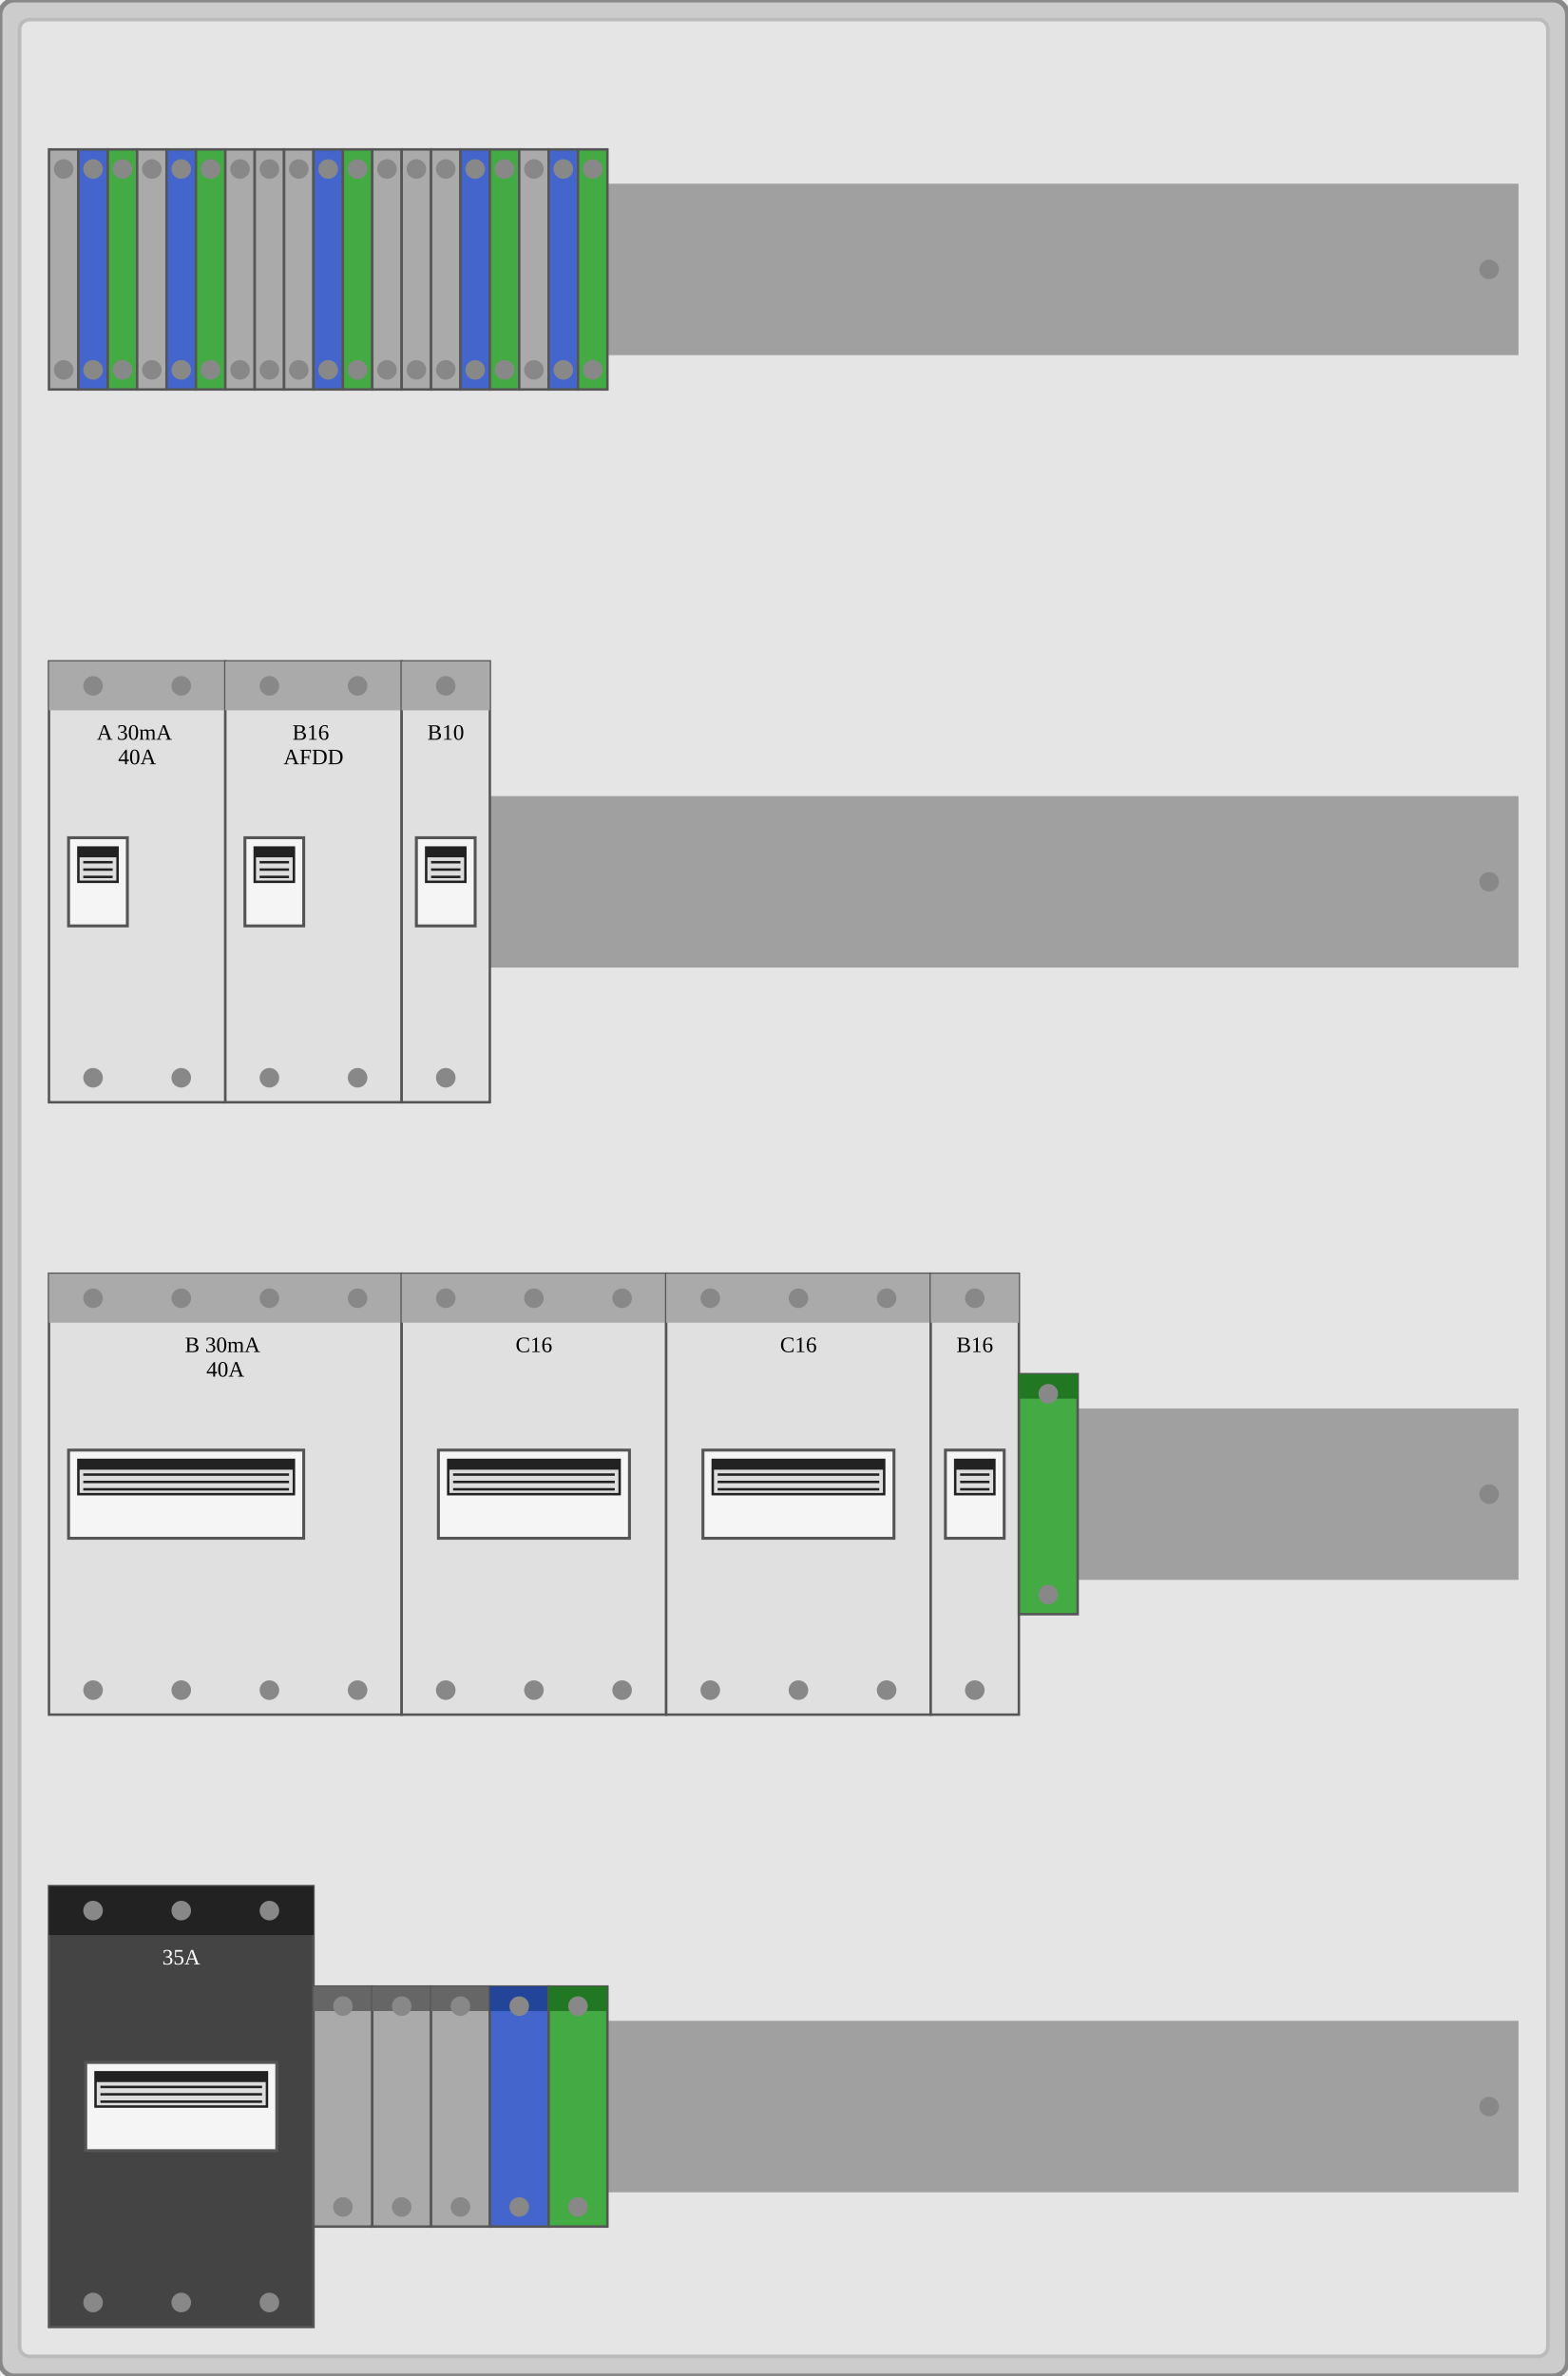
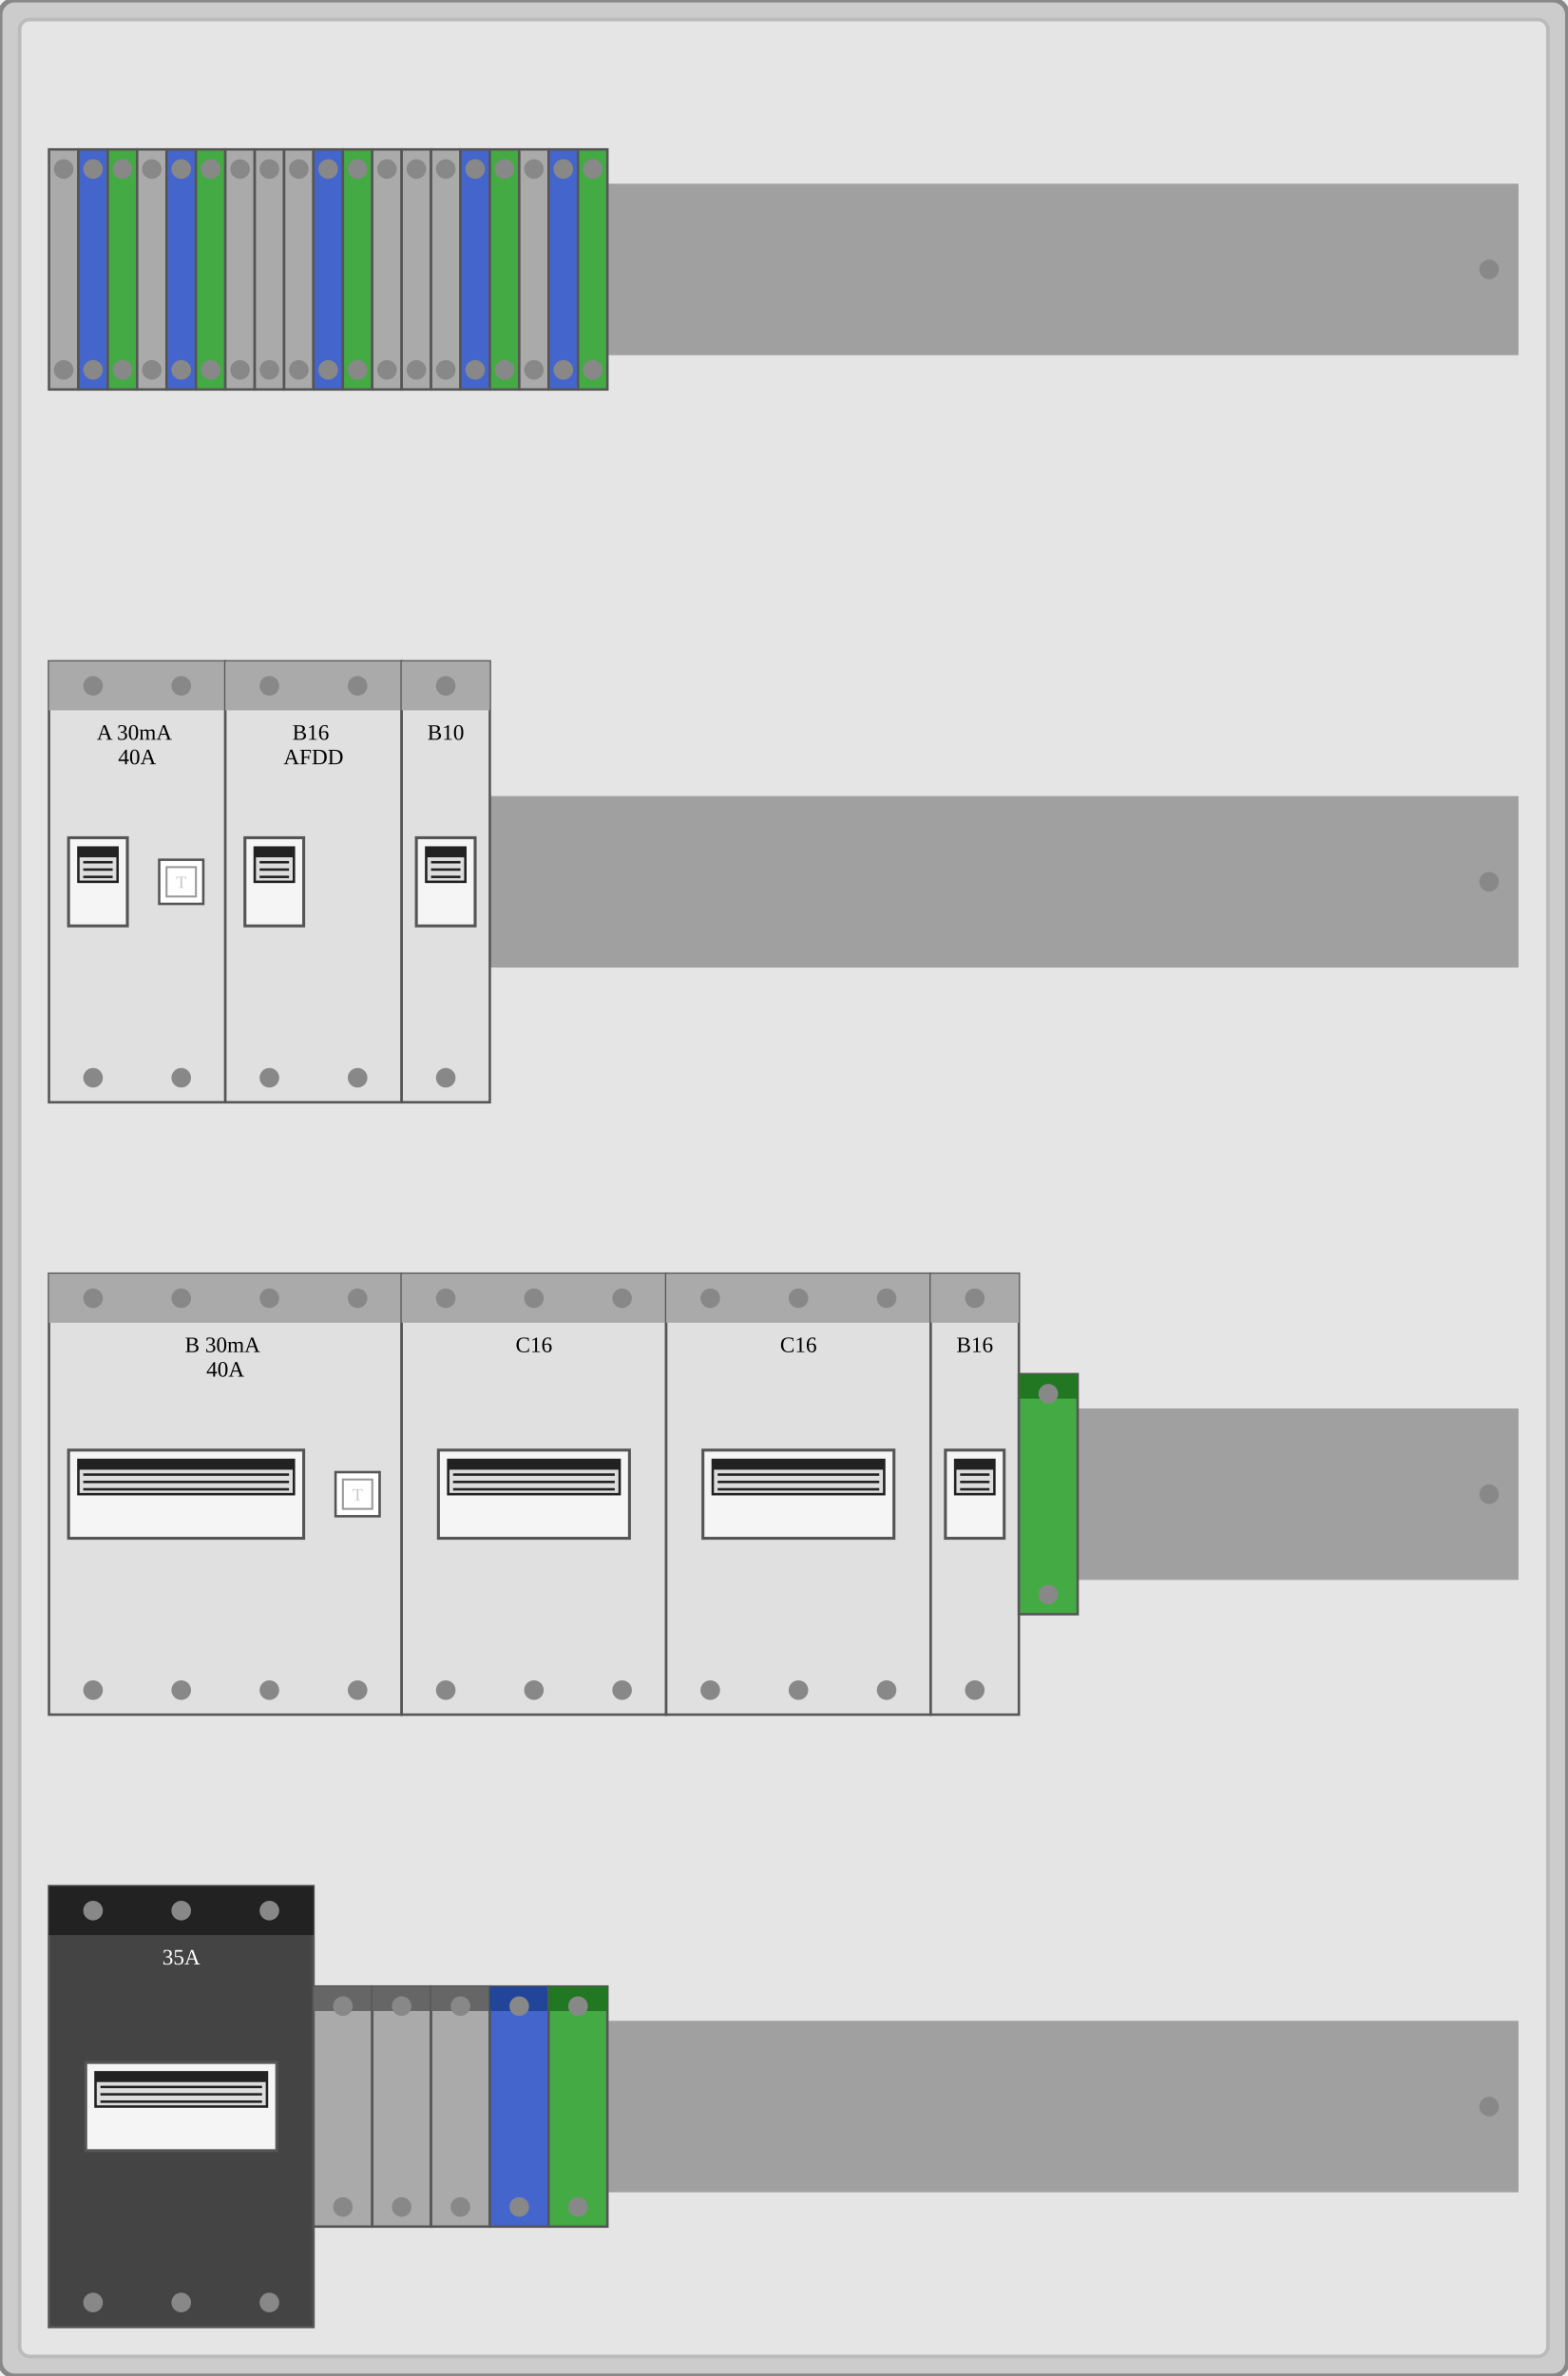
<svg xmlns="http://www.w3.org/2000/svg" width="640" height="970" viewBox="0 0 640 970">
  <rect x="0" y="0" width="640" height="970" rx="6" fill="#cccccc" stroke="#888888" stroke-width="2" />
  <rect x="8" y="8" width="624" height="954" rx="4" fill="#e5e5e5" stroke="#bbbbbb" stroke-width="1.5" />
  <g transform="translate(20, 20)">
    <rect x="0" y="55" width="600" height="70" fill="#a0a0a0" />
    <rect x="0" y="41" width="12" height="98" fill="#aaaaaa" stroke="#555555" stroke-width="1" />
    <circle cx="6" cy="49" r="4" fill="#888888" data-querschnitt="2.5" data-farbe="braun" data-netz="N36" data-bauteil="Reihenklemme_L_SK4" style="cursor: pointer;" />
    <circle cx="6" cy="131" r="4" fill="#888888" data-querschnitt="2.5" data-farbe="braun" data-netz="N53" data-bauteil="Reihenklemme_L_SK4" style="cursor: pointer;" />
    <rect x="12" y="41" width="12" height="98" fill="#4466cc" stroke="#555555" stroke-width="1" />
    <circle cx="18" cy="49" r="4" fill="#888888" data-querschnitt="2.5" data-farbe="blau" data-netz="N37" data-bauteil="Reihenklemme_N_SK4" style="cursor: pointer;" />
    <circle cx="18" cy="131" r="4" fill="#888888" data-querschnitt="2.5" data-farbe="blau" data-netz="N54" data-bauteil="Reihenklemme_N_SK4" style="cursor: pointer;" />
    <rect x="24" y="41" width="12" height="98" fill="#44aa44" stroke="#555555" stroke-width="1" />
    <circle cx="30" cy="49" r="4" fill="#888888" data-querschnitt="2.5" data-farbe="gn-ge" data-netz="N55" data-bauteil="Reihenklemme_PE_SK4" style="cursor: pointer;" />
    <circle cx="30" cy="131" r="4" fill="#888888" data-querschnitt="2.5" data-farbe="gn-ge" data-netz="N55" data-bauteil="Reihenklemme_PE_SK4" style="cursor: pointer;" />
    <rect x="36" y="41" width="12" height="98" fill="#aaaaaa" stroke="#555555" stroke-width="1" />
    <circle cx="42" cy="49" r="4" fill="#888888" data-querschnitt="1.5" data-farbe="braun" data-netz="N38" data-bauteil="Reihenklemme_L_SK5" style="cursor: pointer;" />
    <circle cx="42" cy="131" r="4" fill="#888888" data-querschnitt="1.5" data-farbe="braun" data-netz="N56" data-bauteil="Reihenklemme_L_SK5" style="cursor: pointer;" />
    <rect x="48" y="41" width="12" height="98" fill="#4466cc" stroke="#555555" stroke-width="1" />
    <circle cx="54" cy="49" r="4" fill="#888888" data-querschnitt="1.5" data-farbe="blau" data-netz="N32" data-bauteil="Reihenklemme_N_SK5" style="cursor: pointer;" />
    <circle cx="54" cy="131" r="4" fill="#888888" data-querschnitt="1.5" data-farbe="blau" data-netz="N57" data-bauteil="Reihenklemme_N_SK5" style="cursor: pointer;" />
    <rect x="60" y="41" width="12" height="98" fill="#44aa44" stroke="#555555" stroke-width="1" />
    <circle cx="66" cy="49" r="4" fill="#888888" data-querschnitt="1.5" data-farbe="gn-ge" data-netz="N58" data-bauteil="Reihenklemme_PE_SK5" style="cursor: pointer;" />
    <circle cx="66" cy="131" r="4" fill="#888888" data-querschnitt="1.5" data-farbe="gn-ge" data-netz="N58" data-bauteil="Reihenklemme_PE_SK5" style="cursor: pointer;" />
    <rect x="72" y="41" width="12" height="98" fill="#aaaaaa" stroke="#555555" stroke-width="1" />
    <circle cx="78" cy="49" r="4" fill="#888888" data-querschnitt="2.5" data-farbe="schwarz" data-netz="N23" data-bauteil="Reihenklemme_L1_SK1" style="cursor: pointer;" />
    <circle cx="78" cy="131" r="4" fill="#888888" data-querschnitt="2.5" data-farbe="schwarz" data-netz="N40" data-bauteil="Reihenklemme_L1_SK1" style="cursor: pointer;" />
    <rect x="84" y="41" width="12" height="98" fill="#aaaaaa" stroke="#555555" stroke-width="1" />
    <circle cx="90" cy="49" r="4" fill="#888888" data-querschnitt="2.5" data-farbe="braun" data-netz="N24" data-bauteil="Reihenklemme_L2_SK1" style="cursor: pointer;" />
    <circle cx="90" cy="131" r="4" fill="#888888" data-querschnitt="2.5" data-farbe="braun" data-netz="N41" data-bauteil="Reihenklemme_L2_SK1" style="cursor: pointer;" />
    <rect x="96" y="41" width="12" height="98" fill="#aaaaaa" stroke="#555555" stroke-width="1" />
    <circle cx="102" cy="49" r="4" fill="#888888" data-querschnitt="2.5" data-farbe="grau" data-netz="N25" data-bauteil="Reihenklemme_L3_SK1" style="cursor: pointer;" />
    <circle cx="102" cy="131" r="4" fill="#888888" data-querschnitt="2.5" data-farbe="grau" data-netz="N42" data-bauteil="Reihenklemme_L3_SK1" style="cursor: pointer;" />
    <rect x="108" y="41" width="12" height="98" fill="#4466cc" stroke="#555555" stroke-width="1" />
    <circle cx="114" cy="49" r="4" fill="#888888" data-querschnitt="2.5" data-farbe="blau" data-netz="N15" data-bauteil="Reihenklemme_N_SK1" style="cursor: pointer;" />
    <circle cx="114" cy="131" r="4" fill="#888888" data-querschnitt="2.5" data-farbe="blau" data-netz="N43" data-bauteil="Reihenklemme_N_SK1" style="cursor: pointer;" />
    <rect x="120" y="41" width="12" height="98" fill="#44aa44" stroke="#555555" stroke-width="1" />
    <circle cx="126" cy="49" r="4" fill="#888888" data-querschnitt="2.5" data-farbe="gn-ge" data-netz="N13" data-bauteil="Reihenklemme_PE_SK1" style="cursor: pointer;" />
    <circle cx="126" cy="131" r="4" fill="#888888" data-querschnitt="2.5" data-farbe="gn-ge" data-netz="N44" data-bauteil="Reihenklemme_PE_SK1" style="cursor: pointer;" />
    <rect x="132" y="41" width="12" height="98" fill="#aaaaaa" stroke="#555555" stroke-width="1" />
    <circle cx="138" cy="49" r="4" fill="#888888" data-querschnitt="2.5" data-farbe="schwarz" data-netz="N26" data-bauteil="Reihenklemme_L1_SK2" style="cursor: pointer;" />
    <circle cx="138" cy="131" r="4" fill="#888888" data-querschnitt="2.5" data-farbe="schwarz" data-netz="N45" data-bauteil="Reihenklemme_L1_SK2" style="cursor: pointer;" />
    <rect x="144" y="41" width="12" height="98" fill="#aaaaaa" stroke="#555555" stroke-width="1" />
    <circle cx="150" cy="49" r="4" fill="#888888" data-querschnitt="2.5" data-farbe="braun" data-netz="N27" data-bauteil="Reihenklemme_L2_SK2" style="cursor: pointer;" />
    <circle cx="150" cy="131" r="4" fill="#888888" data-querschnitt="2.5" data-farbe="braun" data-netz="N46" data-bauteil="Reihenklemme_L2_SK2" style="cursor: pointer;" />
    <rect x="156" y="41" width="12" height="98" fill="#aaaaaa" stroke="#555555" stroke-width="1" />
    <circle cx="162" cy="49" r="4" fill="#888888" data-querschnitt="2.5" data-farbe="grau" data-netz="N28" data-bauteil="Reihenklemme_L3_SK2" style="cursor: pointer;" />
    <circle cx="162" cy="131" r="4" fill="#888888" data-querschnitt="2.5" data-farbe="grau" data-netz="N47" data-bauteil="Reihenklemme_L3_SK2" style="cursor: pointer;" />
    <rect x="168" y="41" width="12" height="98" fill="#4466cc" stroke="#555555" stroke-width="1" />
    <circle cx="174" cy="49" r="4" fill="#888888" data-querschnitt="2.5" data-farbe="blau" data-netz="N15" data-bauteil="Reihenklemme_N_SK2" style="cursor: pointer;" />
    <circle cx="174" cy="131" r="4" fill="#888888" data-querschnitt="2.5" data-farbe="blau" data-netz="N48" data-bauteil="Reihenklemme_N_SK2" style="cursor: pointer;" />
    <rect x="180" y="41" width="12" height="98" fill="#44aa44" stroke="#555555" stroke-width="1" />
    <circle cx="186" cy="49" r="4" fill="#888888" data-querschnitt="2.5" data-farbe="gn-ge" data-netz="N49" data-bauteil="Reihenklemme_PE_SK2" style="cursor: pointer;" />
    <circle cx="186" cy="131" r="4" fill="#888888" data-querschnitt="2.5" data-farbe="gn-ge" data-netz="N49" data-bauteil="Reihenklemme_PE_SK2" style="cursor: pointer;" />
    <rect x="192" y="41" width="12" height="98" fill="#aaaaaa" stroke="#555555" stroke-width="1" />
    <circle cx="198" cy="49" r="4" fill="#888888" data-querschnitt="2.5" data-farbe="schwarz" data-netz="N29" data-bauteil="Reihenklemme_L_SK3" style="cursor: pointer;" />
    <circle cx="198" cy="131" r="4" fill="#888888" data-querschnitt="2.5" data-farbe="schwarz" data-netz="N50" data-bauteil="Reihenklemme_L_SK3" style="cursor: pointer;" />
    <rect x="204" y="41" width="12" height="98" fill="#4466cc" stroke="#555555" stroke-width="1" />
    <circle cx="210" cy="49" r="4" fill="#888888" data-querschnitt="2.5" data-farbe="blau" data-netz="N15" data-bauteil="Reihenklemme_N_SK3" style="cursor: pointer;" />
    <circle cx="210" cy="131" r="4" fill="#888888" data-querschnitt="2.5" data-farbe="blau" data-netz="N51" data-bauteil="Reihenklemme_N_SK3" style="cursor: pointer;" />
    <rect x="216" y="41" width="12" height="98" fill="#44aa44" stroke="#555555" stroke-width="1" />
    <circle cx="222" cy="49" r="4" fill="#888888" data-querschnitt="2.5" data-farbe="gn-ge" data-netz="N52" data-bauteil="Reihenklemme_PE_SK3" style="cursor: pointer;" />
    <circle cx="222" cy="131" r="4" fill="#888888" data-querschnitt="2.5" data-farbe="gn-ge" data-netz="N52" data-bauteil="Reihenklemme_PE_SK3" style="cursor: pointer;" />
    <circle cx="588" cy="90" r="4" fill="#888888" data-querschnitt="null" data-farbe="blank" data-netz="N39" data-bauteil="H4" style="cursor: pointer;" />
    <rect x="0" y="305" width="600" height="70" fill="#a0a0a0" />
    <rect x="0" y="250" width="72" height="180" fill="#e0e0e0" stroke="#555555" stroke-width="1" />
    <rect x="0" y="250" width="72" height="20" fill="#aaaaaa" />
    <text x="36" y="282" text-anchor="middle" font-size="9" fill="#000000">
      <tspan x="36" dy="0">A 30mA</tspan>
      <tspan x="36" dy="10">40A</tspan>
    </text>
-     <g style="cursor: pointer;">
+     <g data-schalter="RCD2" style="cursor: pointer;">
      <rect x="8" y="322" width="24" height="36" fill="#f5f5f5" stroke="#555555" stroke-width="1.2" />
      <g>
        <rect x="12" y="326" width="16" height="14" fill="#dddddd" stroke="#222222" stroke-width="1" />
        <rect x="12" y="326" width="16" height="4" fill="#222222" />
        <line x1="14" x2="26" y1="332" y2="332" stroke="#222222" stroke-width="1" />
        <line x1="14" x2="26" y1="335" y2="335" stroke="#222222" stroke-width="1" />
        <line x1="14" x2="26" y1="338" y2="338" stroke="#222222" stroke-width="1" />
      </g>
+     </g>
+     <g data-prueftaste="RCD2">
+       <rect x="45" y="331" width="18" height="18" fill="#ffffff" stroke="#555555" stroke-width="1" style="cursor: pointer;" />
+       <rect x="48" y="334" width="12" height="12" fill="#ffffff" stroke="#999999" stroke-width="0.8" style="cursor: pointer;" />
+       <text x="54" y="342.5" text-anchor="middle" font-size="7" fill="#c8c8c8" pointer-events="none">T</text>
    </g>
    <circle cx="18" cy="260" r="4" fill="#888888" data-querschnitt="10" data-farbe="braun" data-netz="N10" data-bauteil="RCD2" style="cursor: pointer;" />
    <circle cx="18" cy="420" r="4" fill="#888888" data-querschnitt="2.5" data-farbe="braun" data-netz="N34" data-netz-weitere="N35" data-bauteil="RCD2" style="cursor: pointer;" />
    <circle cx="54" cy="260" r="4" fill="#888888" data-querschnitt="10" data-farbe="blau" data-netz="N12" data-bauteil="RCD2" style="cursor: pointer;" />
    <circle cx="54" cy="420" r="4" fill="#888888" data-querschnitt="1.5" data-farbe="blau" data-netz="N32" data-netz-weitere="N33" data-bauteil="RCD2" style="cursor: pointer;" />
    <rect x="72" y="250" width="72" height="180" fill="#e0e0e0" stroke="#555555" stroke-width="1" />
    <rect x="72" y="250" width="72" height="20" fill="#aaaaaa" />
    <text x="108" y="282" text-anchor="middle" font-size="9" fill="#000000">
      <tspan x="108" dy="0">B16</tspan>
      <tspan x="108" dy="10">AFDD</tspan>
    </text>
-     <g style="cursor: pointer;">
+     <g data-schalter="LS4" style="cursor: pointer;">
      <rect x="80" y="322" width="24" height="36" fill="#f5f5f5" stroke="#555555" stroke-width="1.2" />
      <g>
        <rect x="84" y="326" width="16" height="14" fill="#dddddd" stroke="#222222" stroke-width="1" />
        <rect x="84" y="326" width="16" height="4" fill="#222222" />
        <line x1="86" x2="98" y1="332" y2="332" stroke="#222222" stroke-width="1" />
        <line x1="86" x2="98" y1="335" y2="335" stroke="#222222" stroke-width="1" />
        <line x1="86" x2="98" y1="338" y2="338" stroke="#222222" stroke-width="1" />
      </g>
    </g>
    <circle cx="90" cy="260" r="4" fill="#888888" data-querschnitt="2.5" data-farbe="braun" data-netz="N34" data-bauteil="LS4" style="cursor: pointer;" />
    <circle cx="90" cy="420" r="4" fill="#888888" data-querschnitt="2.5" data-farbe="braun" data-netz="N36" data-bauteil="LS4" style="cursor: pointer;" />
    <circle cx="126" cy="260" r="4" fill="#888888" data-querschnitt="2.5" data-farbe="blau" data-netz="N33" data-bauteil="LS4" style="cursor: pointer;" />
    <circle cx="126" cy="420" r="4" fill="#888888" data-querschnitt="2.5" data-farbe="blau" data-netz="N37" data-bauteil="LS4" style="cursor: pointer;" />
    <rect x="144" y="250" width="36" height="180" fill="#e0e0e0" stroke="#555555" stroke-width="1" />
    <rect x="144" y="250" width="36" height="20" fill="#aaaaaa" />
    <text x="162" y="282" text-anchor="middle" font-size="9" fill="#000000">
      <tspan x="162" dy="0">B10</tspan>
    </text>
-     <g style="cursor: pointer;">
+     <g data-schalter="LS5" style="cursor: pointer;">
      <rect x="150" y="322" width="24" height="36" fill="#f5f5f5" stroke="#555555" stroke-width="1.2" />
      <g>
        <rect x="154" y="326" width="16" height="14" fill="#dddddd" stroke="#222222" stroke-width="1" />
        <rect x="154" y="326" width="16" height="4" fill="#222222" />
        <line x1="156" x2="168" y1="332" y2="332" stroke="#222222" stroke-width="1" />
        <line x1="156" x2="168" y1="335" y2="335" stroke="#222222" stroke-width="1" />
        <line x1="156" x2="168" y1="338" y2="338" stroke="#222222" stroke-width="1" />
      </g>
    </g>
    <circle cx="162" cy="260" r="4" fill="#888888" data-querschnitt="1.5" data-farbe="braun" data-netz="N35" data-bauteil="LS5" style="cursor: pointer;" />
    <circle cx="162" cy="420" r="4" fill="#888888" data-querschnitt="1.5" data-farbe="braun" data-netz="N38" data-bauteil="LS5" style="cursor: pointer;" />
    <circle cx="588" cy="340" r="4" fill="#888888" data-querschnitt="null" data-farbe="blank" data-bauteil="H3" style="cursor: pointer;" />
    <rect x="0" y="555" width="600" height="70" fill="#a0a0a0" />
    <rect x="0" y="500" width="144" height="180" fill="#e0e0e0" stroke="#555555" stroke-width="1" />
    <rect x="0" y="500" width="144" height="20" fill="#aaaaaa" />
    <text x="72" y="532" text-anchor="middle" font-size="9" fill="#000000">
      <tspan x="72" dy="0">B 30mA</tspan>
      <tspan x="72" dy="10">40A</tspan>
    </text>
-     <g style="cursor: pointer;">
+     <g data-schalter="RCD1" style="cursor: pointer;">
      <rect x="8" y="572" width="96" height="36" fill="#f5f5f5" stroke="#555555" stroke-width="1.2" />
      <g>
        <rect x="12" y="576" width="88" height="14" fill="#dddddd" stroke="#222222" stroke-width="1" />
        <rect x="12" y="576" width="88" height="4" fill="#222222" />
        <line x1="14" x2="98" y1="582" y2="582" stroke="#222222" stroke-width="1" />
        <line x1="14" x2="98" y1="585" y2="585" stroke="#222222" stroke-width="1" />
        <line x1="14" x2="98" y1="588" y2="588" stroke="#222222" stroke-width="1" />
      </g>
+     </g>
+     <g data-prueftaste="RCD1">
+       <rect x="117" y="581" width="18" height="18" fill="#ffffff" stroke="#555555" stroke-width="1" style="cursor: pointer;" />
+       <rect x="120" y="584" width="12" height="12" fill="#ffffff" stroke="#999999" stroke-width="0.8" style="cursor: pointer;" />
+       <text x="126" y="592.5" text-anchor="middle" font-size="7" fill="#c8c8c8" pointer-events="none">T</text>
    </g>
    <circle cx="18" cy="510" r="4" fill="#888888" data-querschnitt="10" data-farbe="schwarz" data-netz="N9" data-bauteil="RCD1" style="cursor: pointer;" />
    <circle cx="18" cy="670" r="4" fill="#888888" data-querschnitt="2.5" data-farbe="schwarz" data-netz="N16" data-netz-weitere="N19,N22" data-bauteil="RCD1" style="cursor: pointer;" />
    <circle cx="54" cy="510" r="4" fill="#888888" data-querschnitt="10" data-farbe="braun" data-netz="N10" data-bauteil="RCD1" style="cursor: pointer;" />
    <circle cx="54" cy="670" r="4" fill="#888888" data-querschnitt="2.5" data-farbe="braun" data-netz="N17" data-netz-weitere="N20" data-bauteil="RCD1" style="cursor: pointer;" />
    <circle cx="90" cy="510" r="4" fill="#888888" data-querschnitt="10" data-farbe="grau" data-netz="N11" data-bauteil="RCD1" style="cursor: pointer;" />
    <circle cx="90" cy="670" r="4" fill="#888888" data-querschnitt="2.5" data-farbe="grau" data-netz="N18" data-netz-weitere="N21" data-bauteil="RCD1" style="cursor: pointer;" />
    <circle cx="126" cy="510" r="4" fill="#888888" data-querschnitt="10" data-farbe="blau" data-netz="N12" data-bauteil="RCD1" style="cursor: pointer;" />
    <circle cx="126" cy="670" r="4" fill="#888888" data-querschnitt="2.5" data-farbe="blau" data-netz="N15" data-bauteil="RCD1" style="cursor: pointer;" />
    <rect x="144" y="500" width="108" height="180" fill="#e0e0e0" stroke="#555555" stroke-width="1" />
    <rect x="144" y="500" width="108" height="20" fill="#aaaaaa" />
    <text x="198" y="532" text-anchor="middle" font-size="9" fill="#000000">
      <tspan x="198" dy="0">C16</tspan>
    </text>
-     <g style="cursor: pointer;">
+     <g data-schalter="LS1" style="cursor: pointer;">
      <rect x="159" y="572" width="78" height="36" fill="#f5f5f5" stroke="#555555" stroke-width="1.2" />
      <g>
        <rect x="163" y="576" width="70" height="14" fill="#dddddd" stroke="#222222" stroke-width="1" />
        <rect x="163" y="576" width="70" height="4" fill="#222222" />
        <line x1="165" x2="231" y1="582" y2="582" stroke="#222222" stroke-width="1" />
        <line x1="165" x2="231" y1="585" y2="585" stroke="#222222" stroke-width="1" />
        <line x1="165" x2="231" y1="588" y2="588" stroke="#222222" stroke-width="1" />
      </g>
    </g>
    <circle cx="162" cy="510" r="4" fill="#888888" data-querschnitt="2.5" data-farbe="schwarz" data-netz="N16" data-bauteil="LS1" style="cursor: pointer;" />
    <circle cx="162" cy="670" r="4" fill="#888888" data-querschnitt="2.5" data-farbe="schwarz" data-netz="N23" data-bauteil="LS1" style="cursor: pointer;" />
    <circle cx="198" cy="510" r="4" fill="#888888" data-querschnitt="2.5" data-farbe="braun" data-netz="N17" data-bauteil="LS1" style="cursor: pointer;" />
    <circle cx="198" cy="670" r="4" fill="#888888" data-querschnitt="2.5" data-farbe="braun" data-netz="N24" data-bauteil="LS1" style="cursor: pointer;" />
    <circle cx="234" cy="510" r="4" fill="#888888" data-querschnitt="2.5" data-farbe="grau" data-netz="N18" data-bauteil="LS1" style="cursor: pointer;" />
    <circle cx="234" cy="670" r="4" fill="#888888" data-querschnitt="2.5" data-farbe="grau" data-netz="N25" data-bauteil="LS1" style="cursor: pointer;" />
    <rect x="252" y="500" width="108" height="180" fill="#e0e0e0" stroke="#555555" stroke-width="1" />
    <rect x="252" y="500" width="108" height="20" fill="#aaaaaa" />
    <text x="306" y="532" text-anchor="middle" font-size="9" fill="#000000">
      <tspan x="306" dy="0">C16</tspan>
    </text>
-     <g style="cursor: pointer;">
+     <g data-schalter="LS2" style="cursor: pointer;">
      <rect x="267" y="572" width="78" height="36" fill="#f5f5f5" stroke="#555555" stroke-width="1.2" />
      <g>
        <rect x="271" y="576" width="70" height="14" fill="#dddddd" stroke="#222222" stroke-width="1" />
        <rect x="271" y="576" width="70" height="4" fill="#222222" />
        <line x1="273" x2="339" y1="582" y2="582" stroke="#222222" stroke-width="1" />
        <line x1="273" x2="339" y1="585" y2="585" stroke="#222222" stroke-width="1" />
        <line x1="273" x2="339" y1="588" y2="588" stroke="#222222" stroke-width="1" />
      </g>
    </g>
    <circle cx="270" cy="510" r="4" fill="#888888" data-querschnitt="2.5" data-farbe="schwarz" data-netz="N19" data-bauteil="LS2" style="cursor: pointer;" />
    <circle cx="270" cy="670" r="4" fill="#888888" data-querschnitt="2.5" data-farbe="schwarz" data-netz="N26" data-bauteil="LS2" style="cursor: pointer;" />
    <circle cx="306" cy="510" r="4" fill="#888888" data-querschnitt="2.5" data-farbe="braun" data-netz="N20" data-bauteil="LS2" style="cursor: pointer;" />
    <circle cx="306" cy="670" r="4" fill="#888888" data-querschnitt="2.5" data-farbe="braun" data-netz="N27" data-bauteil="LS2" style="cursor: pointer;" />
    <circle cx="342" cy="510" r="4" fill="#888888" data-querschnitt="2.5" data-farbe="grau" data-netz="N21" data-bauteil="LS2" style="cursor: pointer;" />
    <circle cx="342" cy="670" r="4" fill="#888888" data-querschnitt="2.5" data-farbe="grau" data-netz="N28" data-bauteil="LS2" style="cursor: pointer;" />
    <rect x="360" y="500" width="36" height="180" fill="#e0e0e0" stroke="#555555" stroke-width="1" />
    <rect x="360" y="500" width="36" height="20" fill="#aaaaaa" />
    <text x="378" y="532" text-anchor="middle" font-size="9" fill="#000000">
      <tspan x="378" dy="0">B16</tspan>
    </text>
-     <g style="cursor: pointer;">
+     <g data-schalter="LS3" style="cursor: pointer;">
      <rect x="366" y="572" width="24" height="36" fill="#f5f5f5" stroke="#555555" stroke-width="1.2" />
      <g>
        <rect x="370" y="576" width="16" height="14" fill="#dddddd" stroke="#222222" stroke-width="1" />
        <rect x="370" y="576" width="16" height="4" fill="#222222" />
        <line x1="372" x2="384" y1="582" y2="582" stroke="#222222" stroke-width="1" />
        <line x1="372" x2="384" y1="585" y2="585" stroke="#222222" stroke-width="1" />
        <line x1="372" x2="384" y1="588" y2="588" stroke="#222222" stroke-width="1" />
      </g>
    </g>
    <circle cx="378" cy="510" r="4" fill="#888888" data-querschnitt="2.5" data-farbe="schwarz" data-netz="N22" data-bauteil="LS3" style="cursor: pointer;" />
    <circle cx="378" cy="670" r="4" fill="#888888" data-querschnitt="2.5" data-farbe="schwarz" data-netz="N29" data-bauteil="LS3" style="cursor: pointer;" />
    <rect x="396" y="541" width="24" height="98" fill="#44aa44" stroke="#555555" stroke-width="1" />
    <rect x="396" y="541" width="24" height="10" fill="#227722" />
    <circle cx="408" cy="549" r="4" fill="#888888" data-querschnitt="2.5" data-farbe="gn-ge" data-netz="N30" data-bauteil="PE-Klemme_H2" style="cursor: pointer;" />
    <circle cx="408" cy="631" r="4" fill="#888888" />
    <circle cx="588" cy="590" r="4" fill="#888888" data-querschnitt="null" data-farbe="blank" data-netz="N31" data-bauteil="H2" style="cursor: pointer;" />
    <rect x="0" y="805" width="600" height="70" fill="#a0a0a0" />
    <rect x="0" y="750" width="108" height="180" fill="#444444" stroke="#555555" stroke-width="1" />
    <rect x="0" y="750" width="108" height="20" fill="#222222" />
    <text x="54" y="782" text-anchor="middle" font-size="9" fill="#ffffff">
      <tspan x="54" dy="0">35A</tspan>
    </text>
-     <g style="cursor: pointer;">
+     <g data-schalter="Hauptschalter" style="cursor: pointer;">
      <rect x="15" y="822" width="78" height="36" fill="#f5f5f5" stroke="#555555" stroke-width="1.2" />
      <g>
        <rect x="19" y="826" width="70" height="14" fill="#dddddd" stroke="#222222" stroke-width="1" />
        <rect x="19" y="826" width="70" height="4" fill="#222222" />
        <line x1="21" x2="87" y1="832" y2="832" stroke="#222222" stroke-width="1" />
        <line x1="21" x2="87" y1="835" y2="835" stroke="#222222" stroke-width="1" />
        <line x1="21" x2="87" y1="838" y2="838" stroke="#222222" stroke-width="1" />
      </g>
    </g>
    <circle cx="18" cy="760" r="4" fill="#888888" data-querschnitt="10" data-farbe="schwarz" data-netz="N6" data-bauteil="Hauptschalter" style="cursor: pointer;" />
    <circle cx="18" cy="920" r="4" fill="#888888" data-querschnitt="10" data-farbe="schwarz" data-netz="N9" data-bauteil="Hauptschalter" style="cursor: pointer;" />
    <circle cx="54" cy="760" r="4" fill="#888888" data-querschnitt="10" data-farbe="braun" data-netz="N7" data-bauteil="Hauptschalter" style="cursor: pointer;" />
    <circle cx="54" cy="920" r="4" fill="#888888" data-querschnitt="10" data-farbe="braun" data-netz="N10" data-bauteil="Hauptschalter" style="cursor: pointer;" />
    <circle cx="90" cy="760" r="4" fill="#888888" data-querschnitt="10" data-farbe="grau" data-netz="N8" data-bauteil="Hauptschalter" style="cursor: pointer;" />
    <circle cx="90" cy="920" r="4" fill="#888888" data-querschnitt="10" data-farbe="grau" data-netz="N11" data-bauteil="Hauptschalter" style="cursor: pointer;" />
    <rect x="108" y="791" width="24" height="98" fill="#aaaaaa" stroke="#555555" stroke-width="1" />
    <rect x="108" y="791" width="24" height="10" fill="#666666" />
    <circle cx="120" cy="799" r="4" fill="#888888" data-querschnitt="16" data-farbe="schwarz" data-netz="N1" data-bauteil="L1-Klemme" style="cursor: pointer;" />
    <circle cx="120" cy="881" r="4" fill="#888888" data-querschnitt="10" data-farbe="schwarz" data-netz="N6" data-bauteil="L1-Klemme" style="cursor: pointer;" />
    <rect x="132" y="791" width="24" height="98" fill="#aaaaaa" stroke="#555555" stroke-width="1" />
    <rect x="132" y="791" width="24" height="10" fill="#666666" />
    <circle cx="144" cy="799" r="4" fill="#888888" data-querschnitt="16" data-farbe="braun" data-netz="N2" data-bauteil="L2-Klemme" style="cursor: pointer;" />
    <circle cx="144" cy="881" r="4" fill="#888888" data-querschnitt="10" data-farbe="braun" data-netz="N7" data-bauteil="L2-Klemme" style="cursor: pointer;" />
    <rect x="156" y="791" width="24" height="98" fill="#aaaaaa" stroke="#555555" stroke-width="1" />
    <rect x="156" y="791" width="24" height="10" fill="#666666" />
    <circle cx="168" cy="799" r="4" fill="#888888" data-querschnitt="16" data-farbe="grau" data-netz="N3" data-bauteil="L3-Klemme" style="cursor: pointer;" />
    <circle cx="168" cy="881" r="4" fill="#888888" data-querschnitt="10" data-farbe="grau" data-netz="N8" data-bauteil="L3-Klemme" style="cursor: pointer;" />
    <rect x="180" y="791" width="24" height="98" fill="#4466cc" stroke="#555555" stroke-width="1" />
    <rect x="180" y="791" width="24" height="10" fill="#224499" />
    <circle cx="192" cy="799" r="4" fill="#888888" data-querschnitt="16" data-farbe="blau" data-netz="N4" data-bauteil="N-Klemme" style="cursor: pointer;" />
    <circle cx="192" cy="881" r="4" fill="#888888" data-querschnitt="10" data-farbe="blau" data-netz="N12" data-bauteil="N-Klemme" style="cursor: pointer;" />
    <rect x="204" y="791" width="24" height="98" fill="#44aa44" stroke="#555555" stroke-width="1" />
    <rect x="204" y="791" width="24" height="10" fill="#227722" />
    <circle cx="216" cy="799" r="4" fill="#888888" data-querschnitt="16" data-farbe="gn-ge" data-netz="N5" data-bauteil="PE-Klemme" style="cursor: pointer;" />
    <circle cx="216" cy="881" r="4" fill="#888888" data-querschnitt="2.5" data-farbe="gn-ge" data-netz="N13" data-bauteil="PE-Klemme" style="cursor: pointer;" />
    <circle cx="588" cy="840" r="4" fill="#888888" data-querschnitt="null" data-farbe="blank" data-netz="N14" data-bauteil="H1" style="cursor: pointer;" />
  </g>
</svg>
